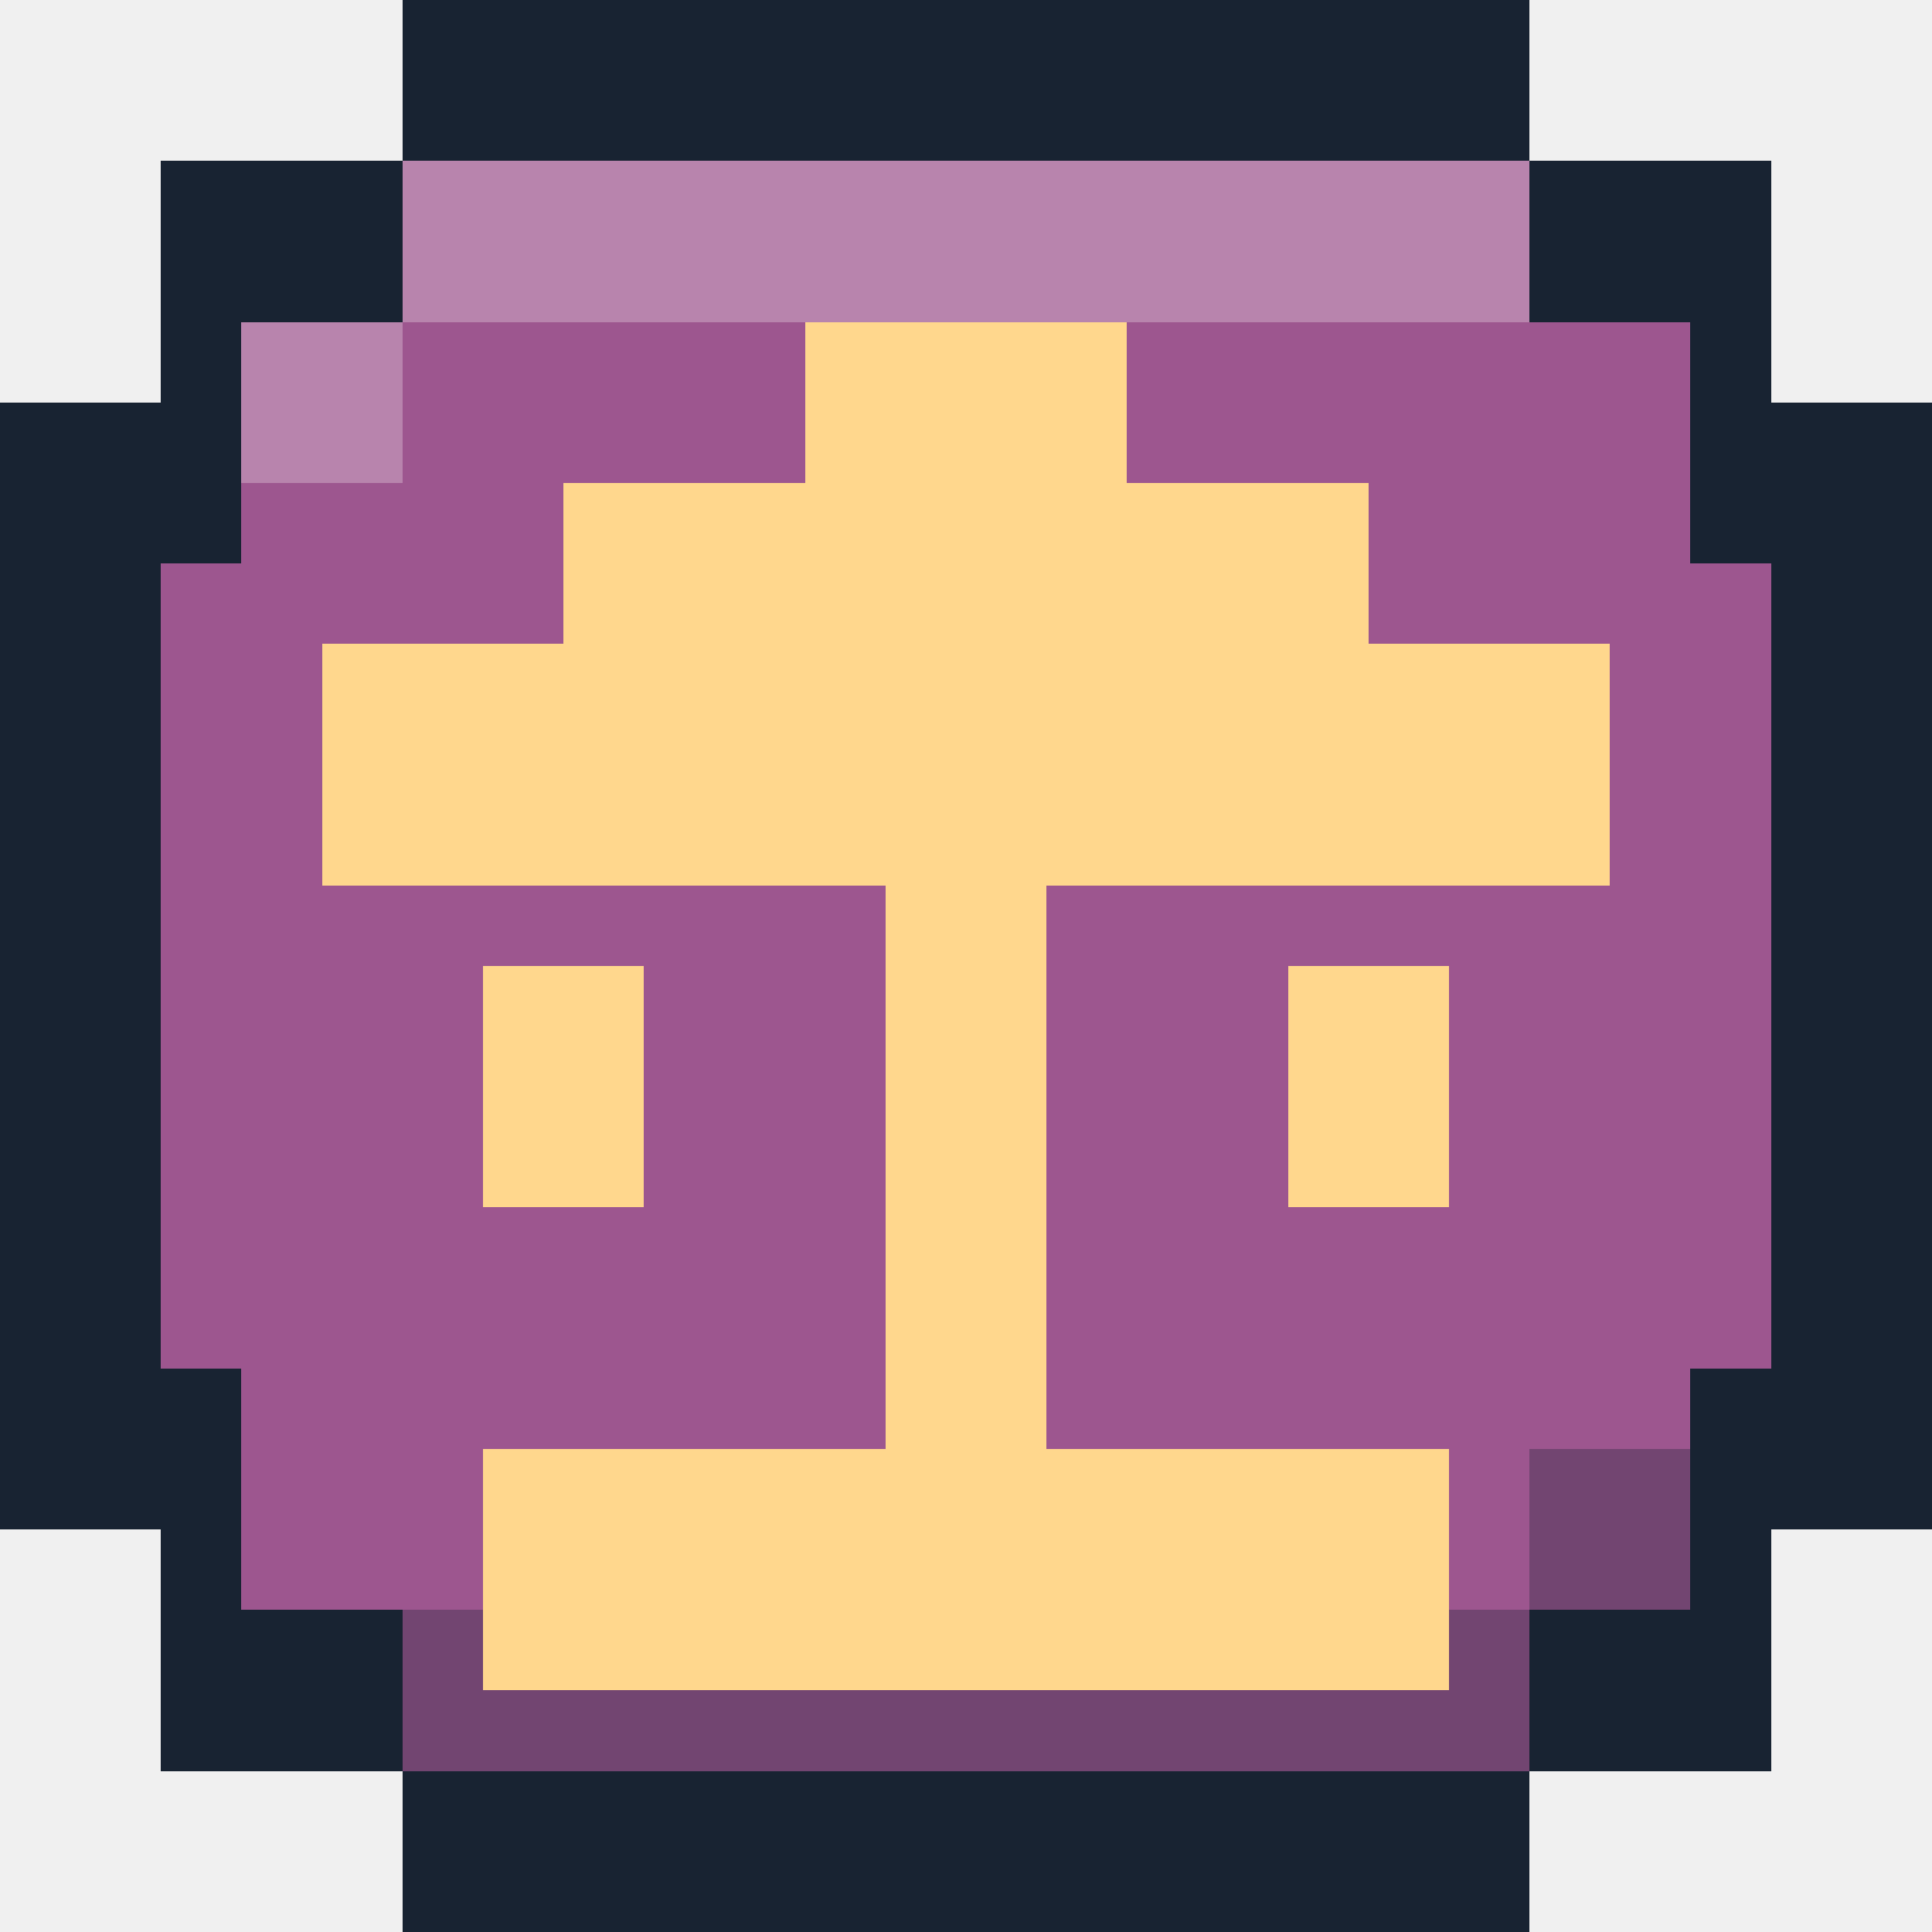
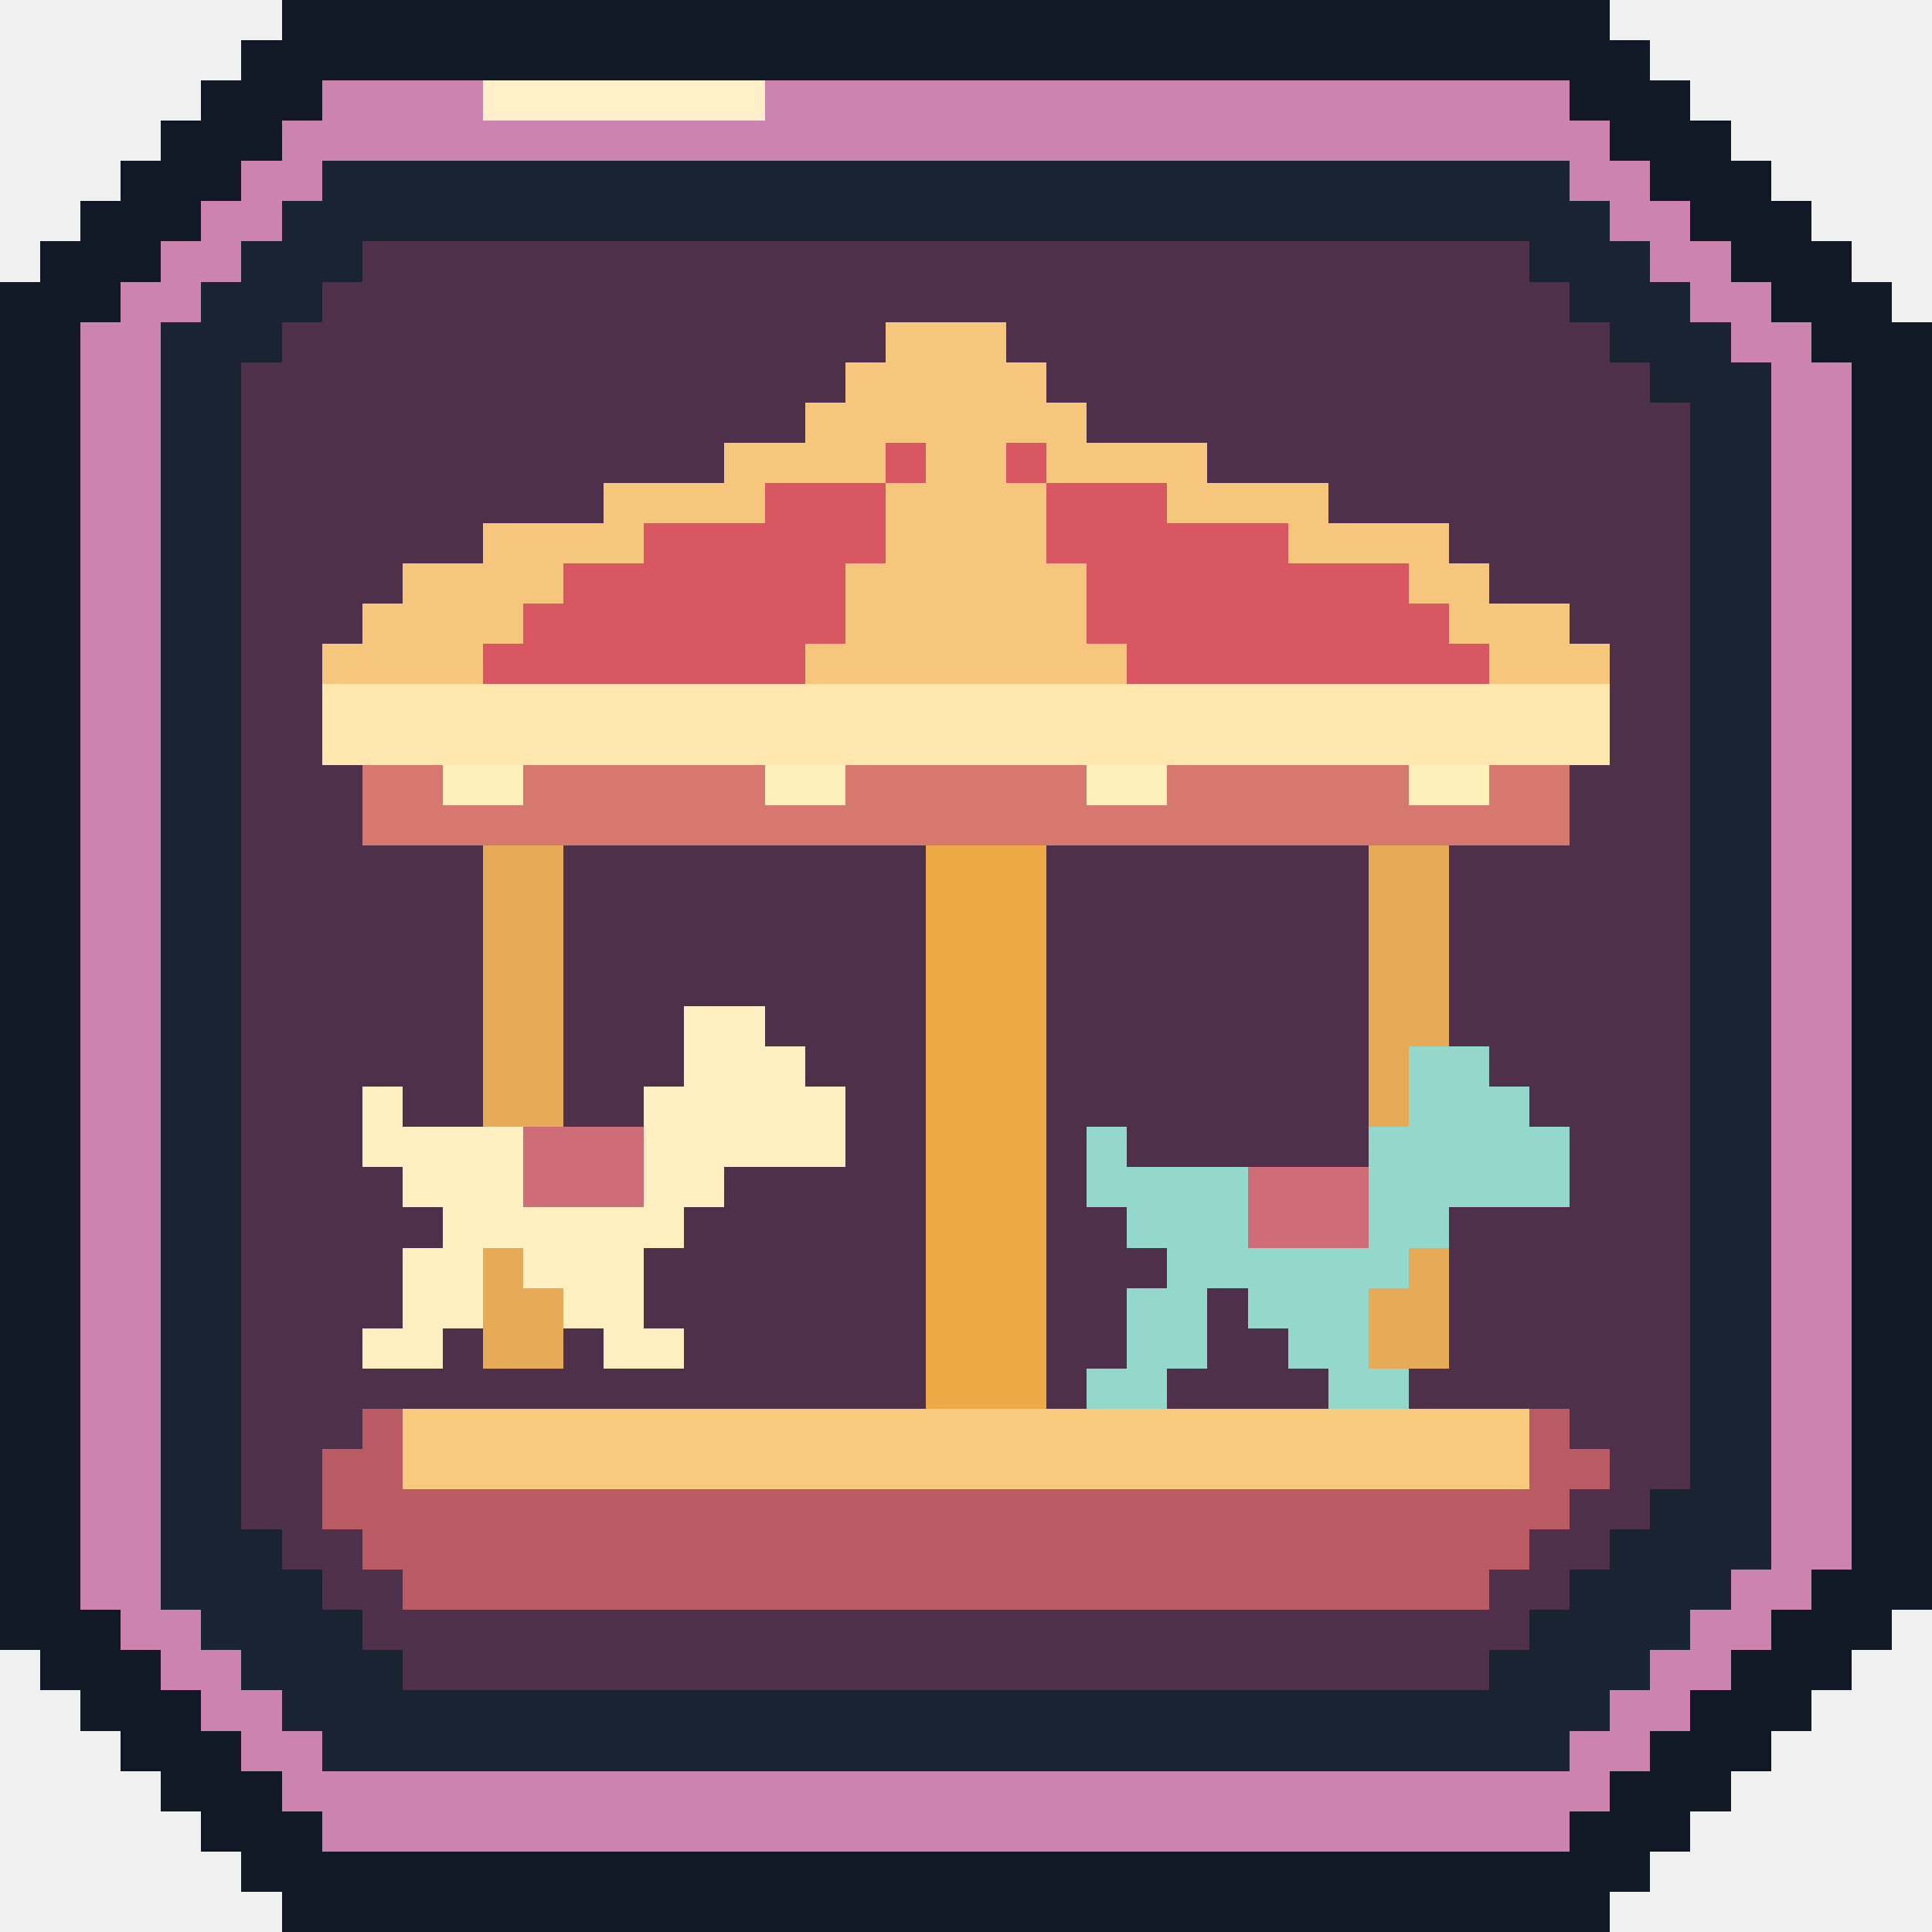
- <svg xmlns="http://www.w3.org/2000/svg" viewBox="0 0 24 24" shape-rendering="crispEdges">
-   <path fill="#182332" d="M5 0h14v2h3v3h2v14h-2v3h-3v2H5v-2H2v-3H0V5h2V2h3z" />
-   <path fill="#9d568f" d="M5 2h14v2h2v3h1v10h-1v3h-2v2H5v-2H3v-3H2V7h1V4h2z" />
-   <path fill="#ffffff" opacity=".27" d="M5 2h14v2H5zM3 4h2v2H3z" />
-   <path fill="#16202f" opacity=".32" d="M5 20h14v2H5zM19 18h2v2h-2z" />
-   <path fill="#ffd78d" fill-rule="evenodd" d="M10 4h4v2h3v2h3v3h-7v7h5v3H6v-3h5v-7H4V8h3V6h3z M6 12h2v3H6z M16 12h2v3h-2z" />
+ <svg xmlns="http://www.w3.org/2000/svg" width="48" height="48" viewBox="0 0 48 48" shape-rendering="crispEdges">
+   <path fill="#101925" d="M7 0h33v1h-33zM7 47h33v1h-33zM6 1h35v1h-35zM6 46h35v1h-35zM5 2h3v1h-3zM5 45h3v1h-3zM39 2h3v1h-3zM39 45h3v1h-3zM4 3h3v1h-3zM4 44h3v1h-3zM40 3h3v1h-3zM40 44h3v1h-3zM3 4h3v1h-3zM3 43h3v1h-3zM41 4h3v1h-3zM41 43h3v1h-3zM2 5h3v1h-3zM2 42h3v1h-3zM42 5h3v1h-3zM42 42h3v1h-3zM1 6h3v1h-3zM1 41h3v1h-3zM43 6h3v1h-3zM43 41h3v1h-3zM0 7h3v1h-3zM0 40h3v1h-3zM44 7h3v1h-3zM44 40h3v1h-3zM0 8h2v32h-2zM45 8h3v1h-3zM45 39h3v1h-3zM46 9h2v30h-2z" />
+   <path fill="#cc83af" d="M8 2h4v1h-4zM19 2h20v1h-20zM7 3h33v1h-33zM7 44h33v1h-33zM6 4h2v1h-2zM6 43h2v1h-2zM39 4h2v1h-2zM39 43h2v1h-2zM5 5h2v1h-2zM5 42h2v1h-2zM40 5h2v1h-2zM40 42h2v1h-2zM4 6h2v1h-2zM4 41h2v1h-2zM41 6h2v1h-2zM41 41h2v1h-2zM3 7h2v1h-2zM3 40h2v1h-2zM42 7h2v1h-2zM42 40h2v1h-2zM2 8h2v32h-2zM43 8h2v1h-2zM43 39h2v1h-2zM44 9h2v30h-2zM8 45h31v1h-31z" />
+   <path fill="#fff0c9" d="M12 2h7v1h-7z" />
+   <path fill="#192332" d="M8 4h31v1h-31zM8 43h31v1h-31zM7 5h33v1h-33zM7 42h33v1h-33zM6 6h3v1h-3zM38 6h3v1h-3zM5 7h3v1h-3zM39 7h3v1h-3zM4 8h3v1h-3zM4 38h3v1h-3zM40 8h3v1h-3zM4 9h2v29h-2zM41 9h3v1h-3zM41 37h3v1h-3zM42 10h2v27h-2zM40 38h4v1h-4zM4 39h4v1h-4zM39 39h4v1h-4zM5 40h4v1h-4zM38 40h4v1h-4zM6 41h4v1h-4zM37 41h4v1h-4z" />
+   <path fill="#4e304b" d="M9 6h29v1h-29zM9 40h29v1h-29zM8 7h31v1h-31zM7 8h15v1h-15zM25 8h15v1h-15zM6 9h15v1h-15zM26 9h15v1h-15zM6 10h14v1h-14zM27 10h15v1h-15zM6 11h12v1h-12zM30 11h12v1h-12zM6 12h9v1h-9zM33 12h9v1h-9zM6 13h6v1h-6zM6 21h6v6h-6zM36 13h6v1h-6zM36 21h6v5h-6zM36 30h6v4h-6zM6 14h4v1h-4zM6 29h4v1h-4zM6 31h4v2h-4zM37 14h5v1h-5zM37 26h5v1h-5zM6 15h3v1h-3zM6 19h3v2h-3zM6 27h3v2h-3zM6 33h3v1h-3zM6 35h3v1h-3zM39 15h3v1h-3zM39 19h3v2h-3zM39 28h3v2h-3zM39 35h3v1h-3zM6 16h2v3h-2zM6 36h2v2h-2zM40 16h2v3h-2zM40 36h2v1h-2zM14 21h9v4h-9zM26 21h8v7h-8zM14 25h3v2h-3zM19 25h4v1h-4zM20 26h3v1h-3zM10 27h2v1h-2zM14 27h2v1h-2zM21 27h2v2h-2zM38 27h4v1h-4zM26 28h1v2h-1zM26 34h1v1h-1zM28 28h6v1h-6zM18 29h5v1h-5zM6 30h5v1h-5zM17 30h6v1h-6zM17 33h6v1h-6zM26 30h2v1h-2zM26 32h2v2h-2zM16 31h7v2h-7zM26 31h3v1h-3zM30 32h1v1h-1zM11 33h1v1h-1zM14 33h1v1h-1zM30 33h2v1h-2zM6 34h17v1h-17zM29 34h4v1h-4zM35 34h7v1h-7zM39 37h2v1h-2zM7 38h2v1h-2zM38 38h2v1h-2zM8 39h2v1h-2zM37 39h2v1h-2zM10 41h27v1h-27z" />
+   <path fill="#f5c67b" d="M22 8h3v1h-3zM21 9h5v1h-5zM20 10h7v1h-7zM18 11h4v1h-4zM23 11h2v1h-2zM26 11h4v1h-4zM15 12h4v1h-4zM22 12h4v2h-4zM29 12h4v1h-4zM12 13h4v1h-4zM32 13h4v1h-4zM10 14h4v1h-4zM21 14h6v2h-6zM35 14h2v1h-2zM9 15h4v1h-4zM36 15h3v1h-3zM8 16h4v1h-4zM20 16h8v1h-8zM37 16h3v1h-3z" />
+   <path fill="#d95763" d="M22 11h1v1h-1zM25 11h1v1h-1zM19 12h3v1h-3zM26 12h3v1h-3zM16 13h6v1h-6zM26 13h6v1h-6zM14 14h7v1h-7zM27 14h8v1h-8zM13 15h8v1h-8zM27 15h9v1h-9zM12 16h8v1h-8zM28 16h9v1h-9z" />
+   <path fill="#ffe7ae" d="M8 17h32v2h-32z" />
+   <path fill="#d7786e" d="M9 19h2v1h-2zM13 19h6v1h-6zM21 19h6v1h-6zM29 19h6v1h-6zM37 19h2v1h-2zM9 20h30v1h-30z" />
+   <path fill="#fff0ba" d="M11 19h2v1h-2zM19 19h2v1h-2zM27 19h2v1h-2zM35 19h2v1h-2z" />
+   <path fill="#e7aa56" d="M12 21h2v7h-2zM12 32h2v2h-2zM34 21h2v5h-2zM34 32h2v2h-2zM34 26h1v2h-1zM12 31h1v1h-1zM35 31h1v1h-1z" />
+   <path fill="#eda946" d="M23 21h3v14h-3z" />
+   <path fill="#ffefc1" d="M17 25h2v1h-2zM17 26h3v1h-3zM9 27h1v1h-1zM16 27h5v2h-5zM9 28h4v1h-4zM10 29h3v1h-3zM16 29h2v1h-2zM11 30h6v1h-6zM10 31h2v2h-2zM13 31h3v1h-3zM14 32h2v1h-2zM9 33h2v1h-2zM15 33h2v1h-2z" />
+   <path fill="#94d8cb" d="M35 26h2v1h-2zM35 27h3v1h-3zM27 28h1v1h-1zM34 28h5v2h-5zM27 29h4v1h-4zM28 30h3v1h-3zM34 30h2v1h-2zM29 31h6v1h-6zM28 32h2v2h-2zM31 32h3v1h-3zM32 33h2v1h-2zM27 34h2v1h-2zM33 34h2v1h-2z" />
+   <path fill="#ce6d78" d="M13 28h3v2h-3zM31 29h3v2h-3z" />
+   <path fill="#b95a64" d="M9 35h1v1h-1zM38 35h1v1h-1zM8 36h2v1h-2zM38 36h2v1h-2zM8 37h31v1h-31zM9 38h29v1h-29zM10 39h27v1h-27z" />
+   <path fill="#f7ca7e" d="M10 35h28v2h-28z" />
</svg>
